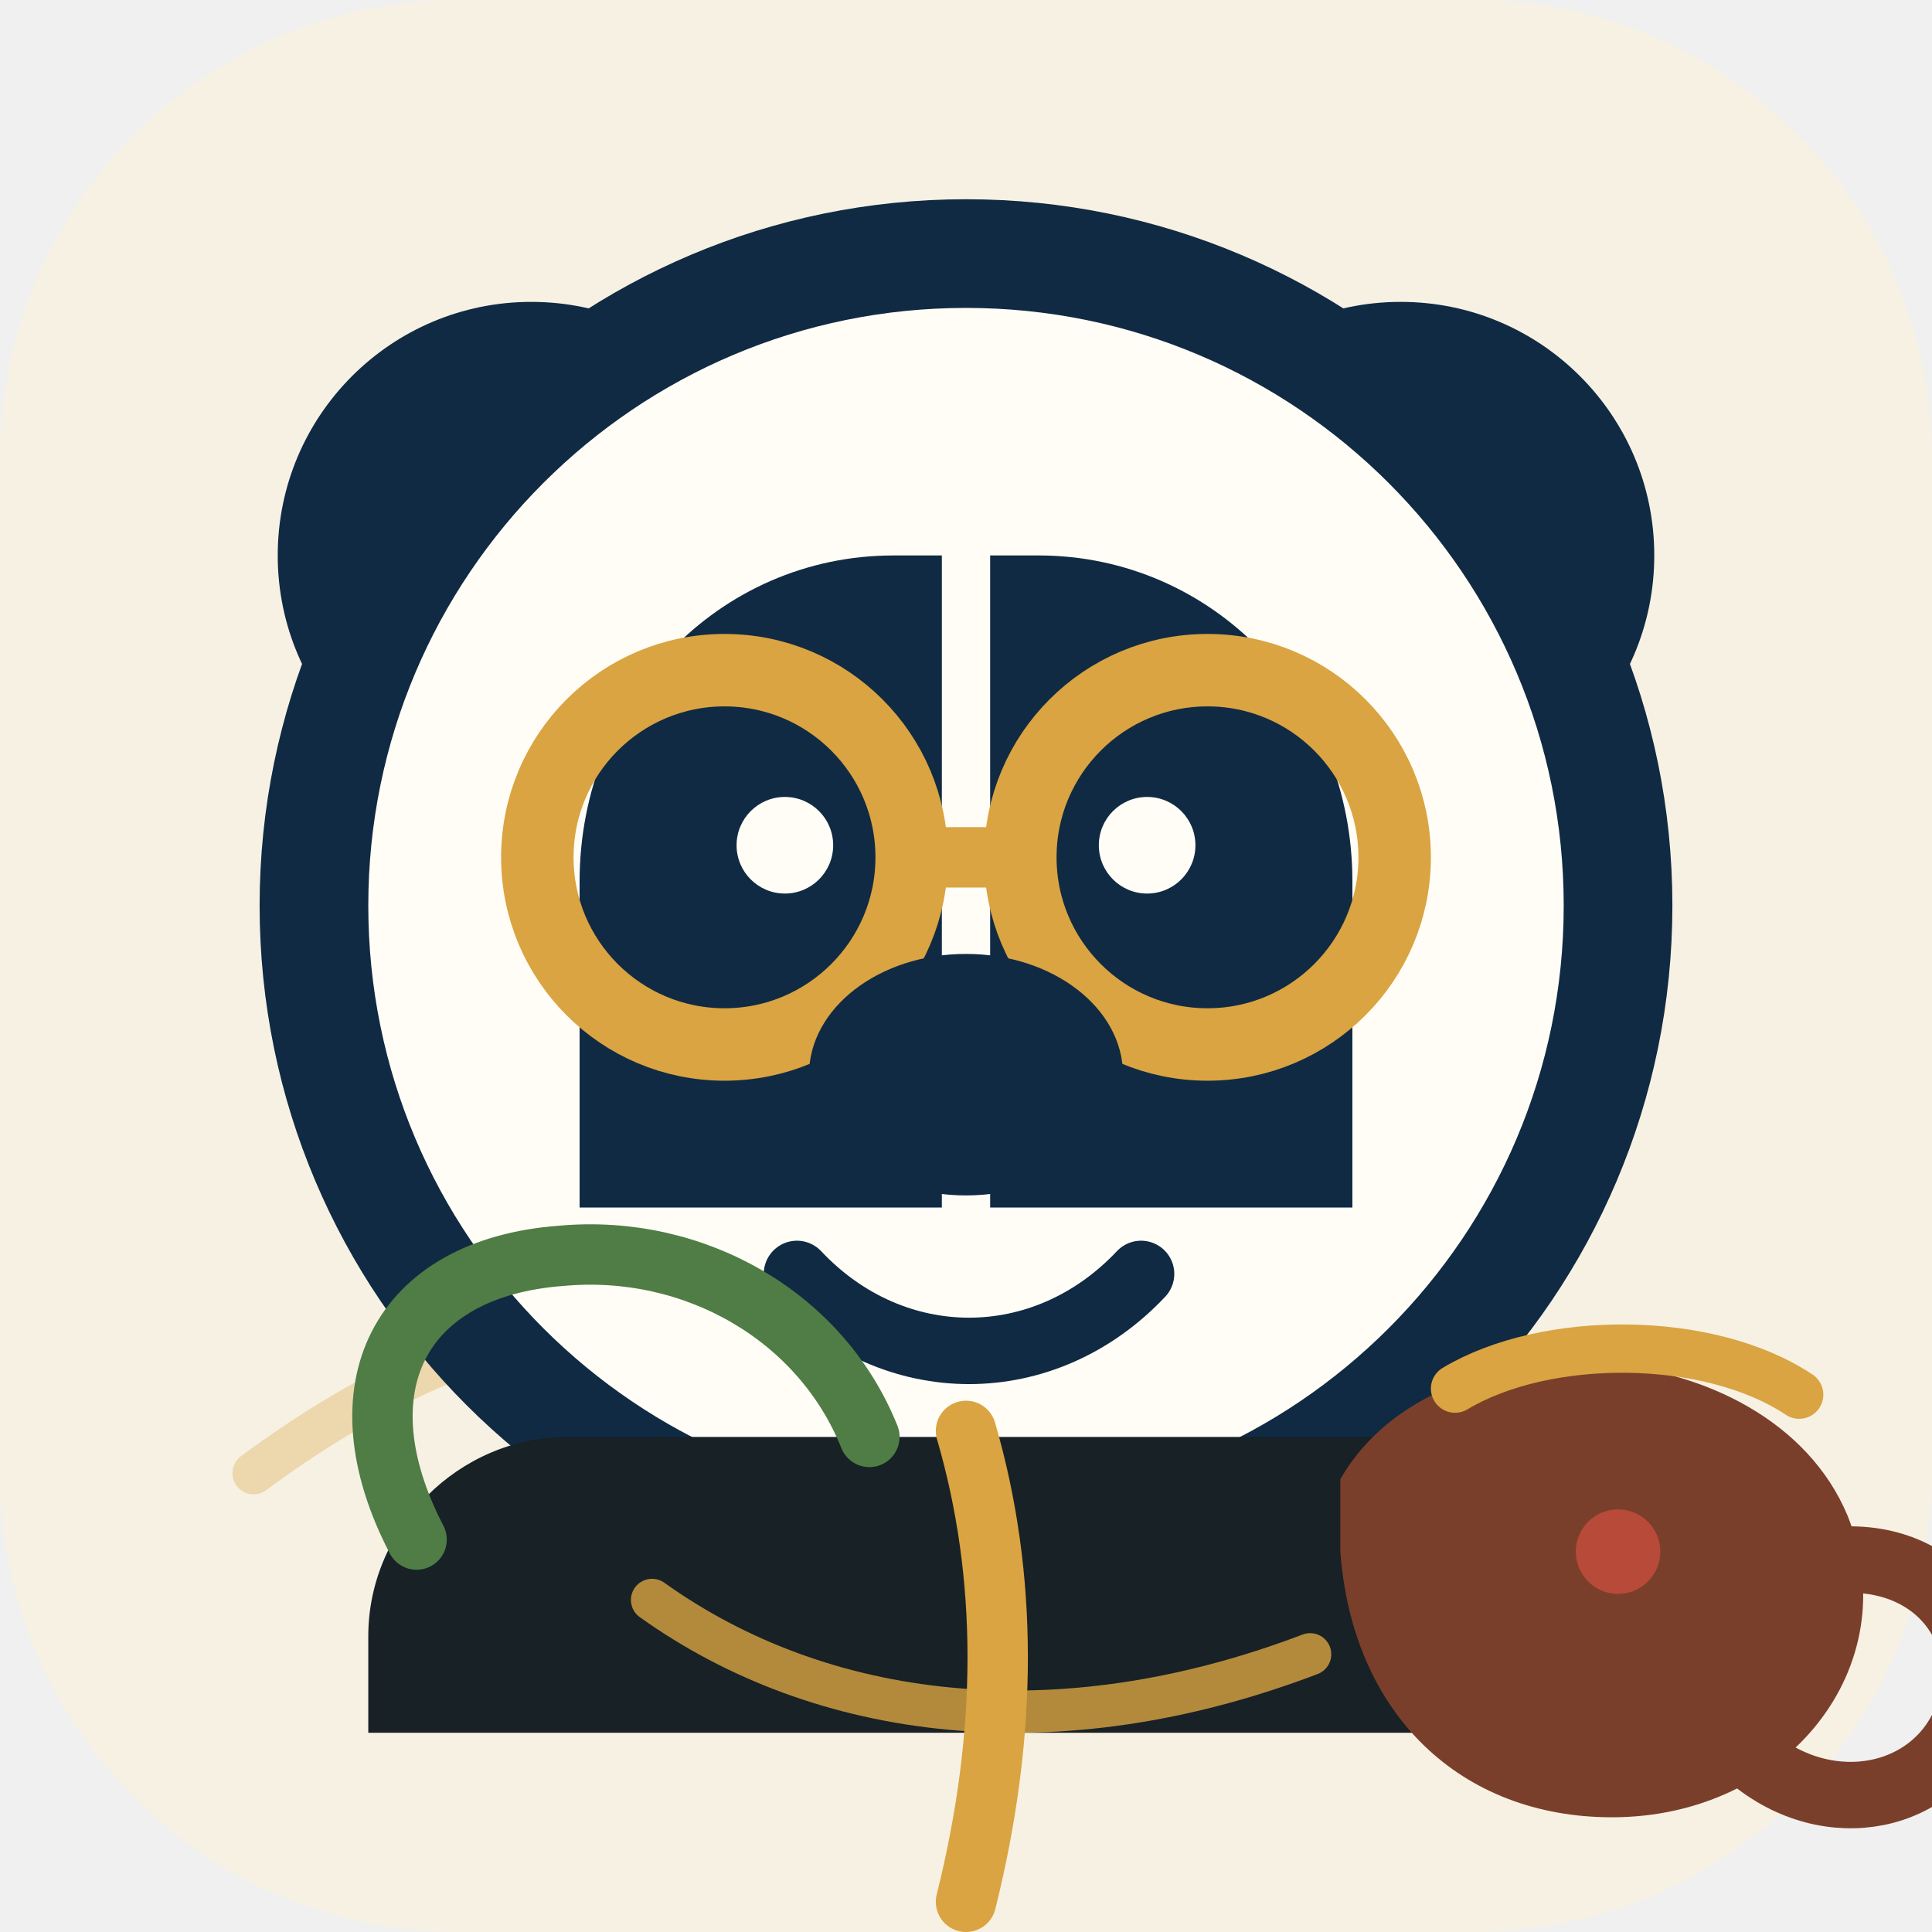
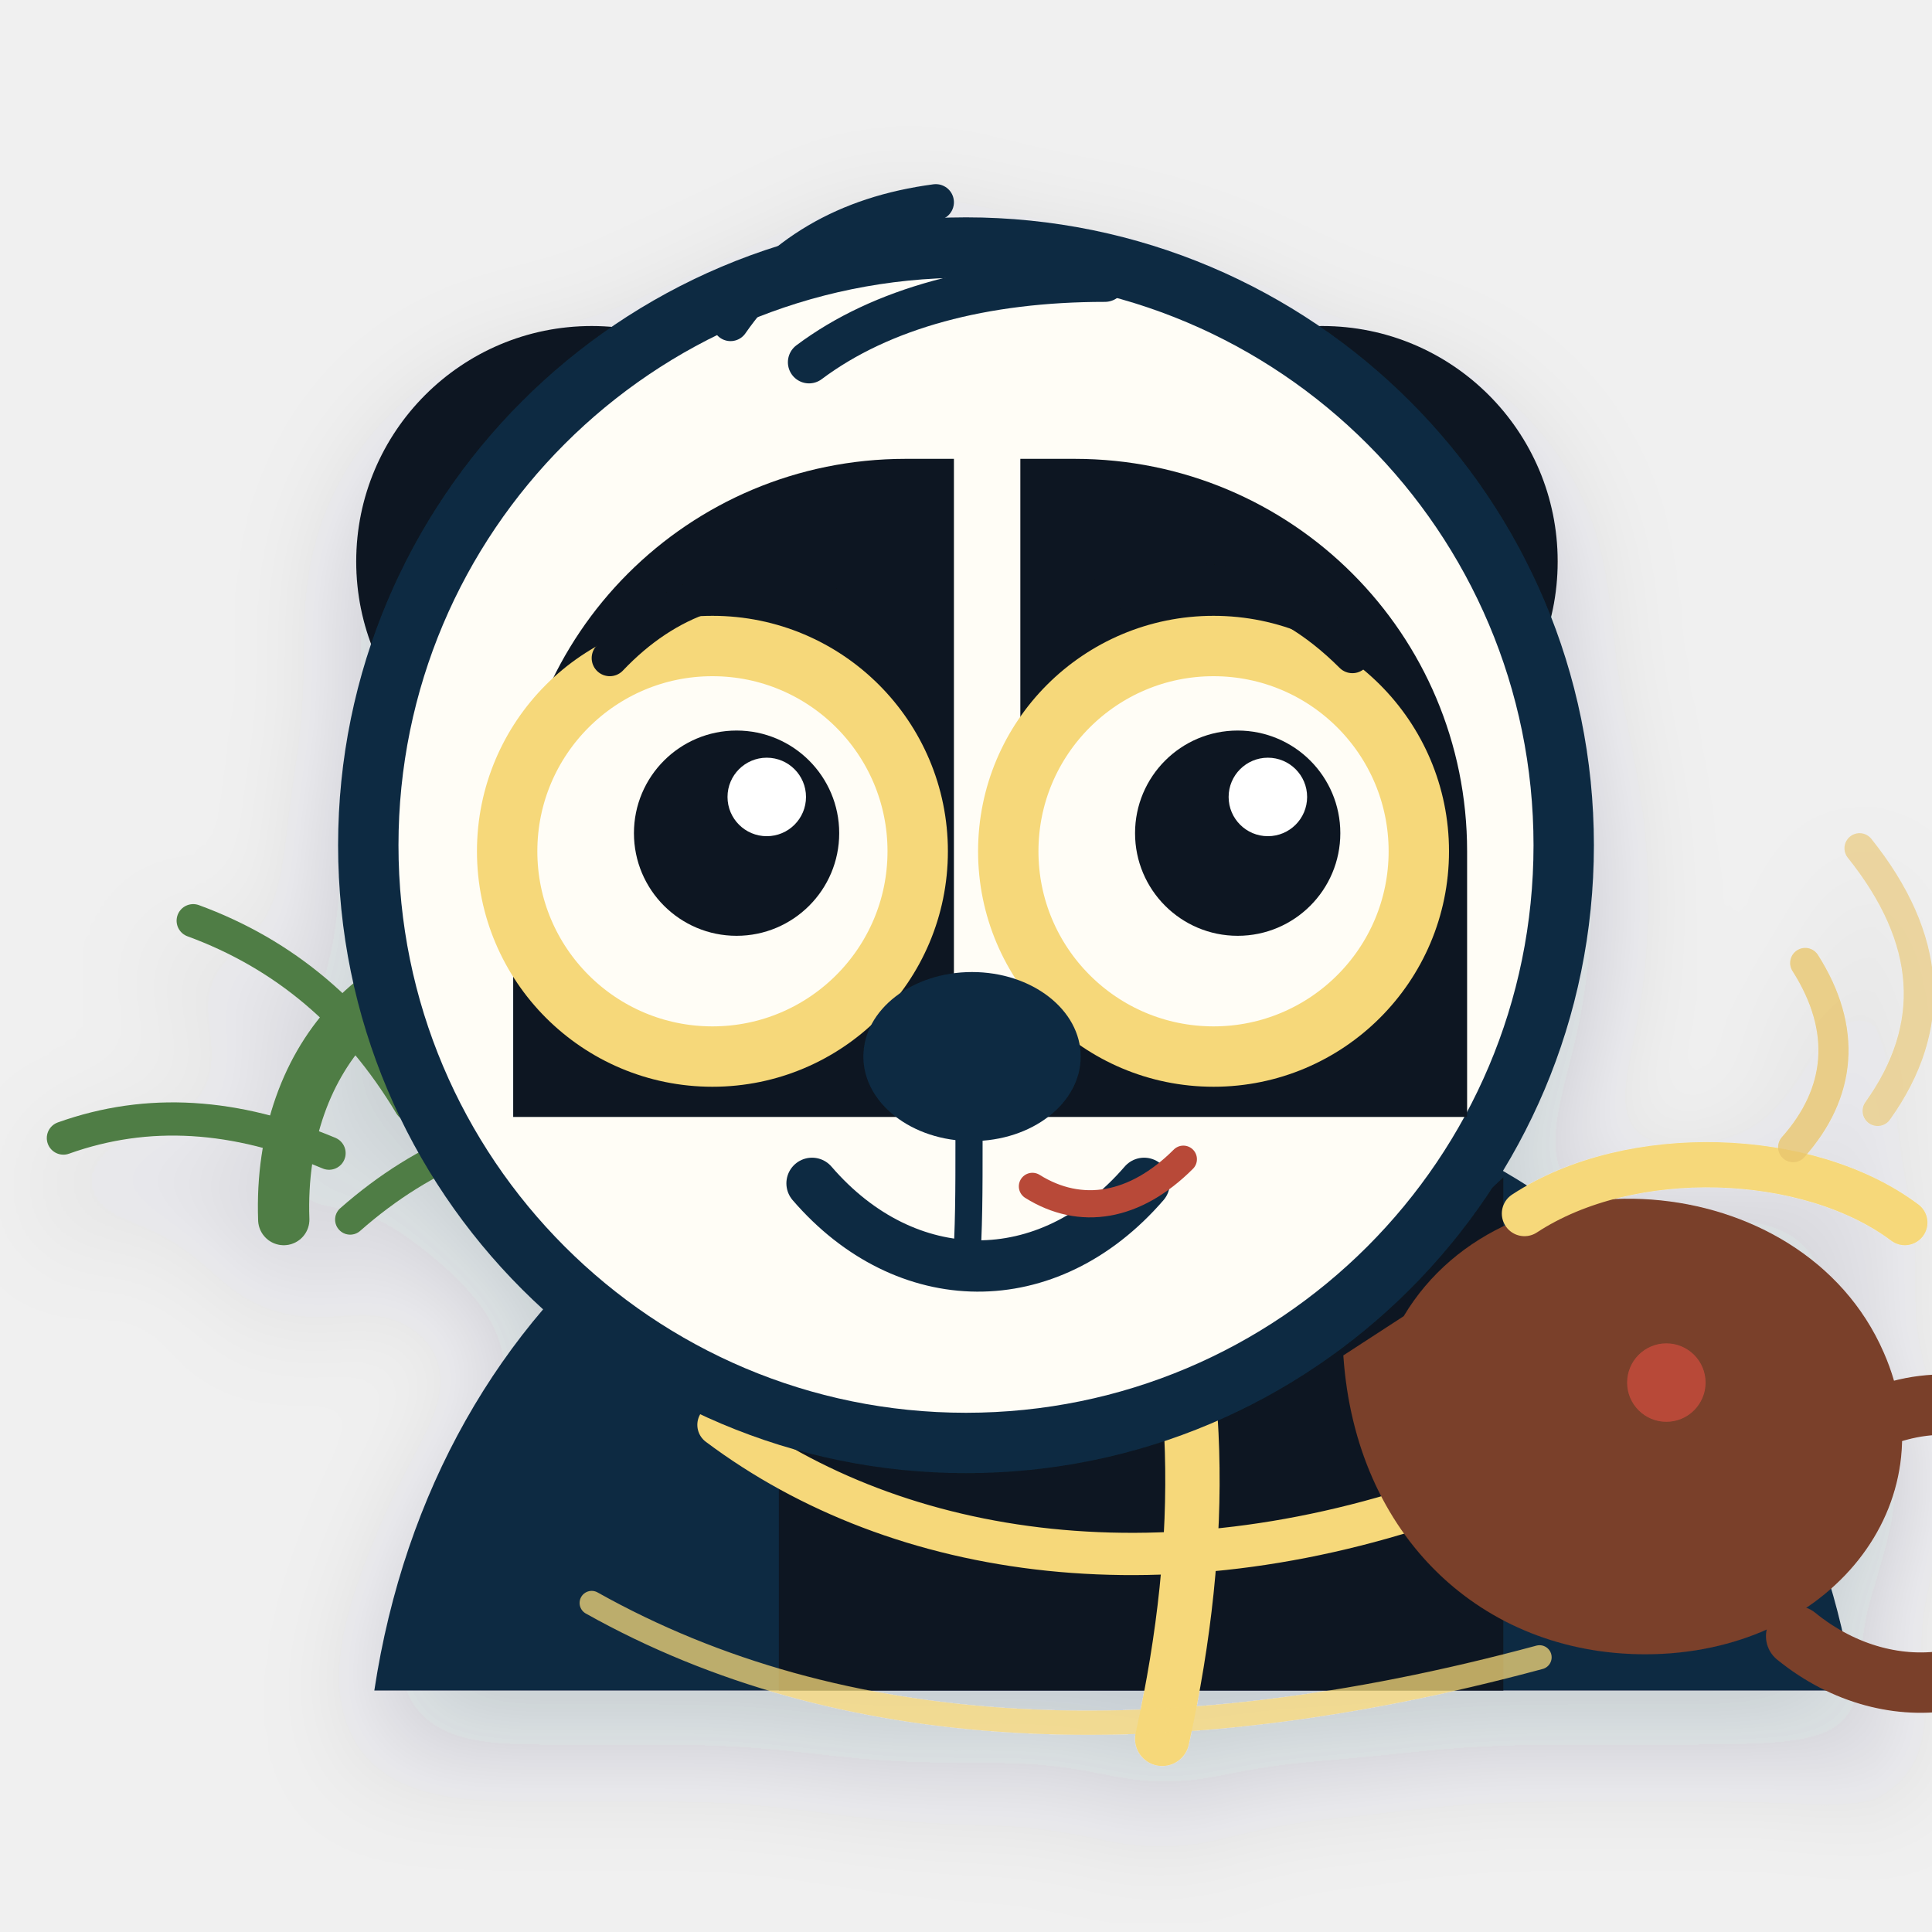
- <svg xmlns="http://www.w3.org/2000/svg" width="320" height="320" viewBox="0 0 320 320" fill="none" role="img" aria-labelledby="title desc">
-   <rect width="320" height="320" rx="76" fill="#F7F1E3" />
-   <path d="M42 244C88 210 130 210 162 244C196 210 238 210 278 244" stroke="#D9A441" stroke-width="7" stroke-linecap="round" opacity=".34" />
-   <circle cx="88" cy="92" r="42" fill="#102A43" />
-   <circle cx="232" cy="92" r="42" fill="#102A43" />
-   <circle cx="160" cy="150" r="108" fill="#FFFDF6" stroke="#102A43" stroke-width="18" />
-   <path d="M96 146c0-30 23-54 52-54h8v108H96v-54Z" fill="#102A43" />
-   <path d="M164 92h8c29 0 52 24 52 54v54h-60V92Z" fill="#102A43" />
-   <circle cx="120" cy="142" r="31" stroke="#D9A441" stroke-width="12" />
-   <circle cx="200" cy="142" r="31" stroke="#D9A441" stroke-width="12" />
-   <path d="M151 142h18" stroke="#D9A441" stroke-width="10" stroke-linecap="round" />
-   <circle cx="130" cy="140" r="8" fill="#FFFDF6" />
-   <circle cx="190" cy="140" r="8" fill="#FFFDF6" />
-   <ellipse cx="160" cy="178" rx="26" ry="20" fill="#102A43" />
-   <path d="M132 211c16 17 41 17 57 0" stroke="#102A43" stroke-width="11" stroke-linecap="round" />
-   <path d="M94 238h132c18 0 33 15 33 33v16H61v-16c0-18 15-33 33-33Z" fill="#172126" />
-   <path d="M160 237c7 24 7 50 0 78" stroke="#D9A441" stroke-width="10" stroke-linecap="round" />
-   <path d="M108 265c28 20 67 25 109 9" stroke="#D9A441" stroke-width="7" stroke-linecap="round" opacity=".8" />
-   <path d="M69 255c-13-25-3-45 24-47 22-2 43 10 51 30" stroke="#4F7D45" stroke-width="10" stroke-linecap="round" />
-   <path d="M222 245c16-28 71-25 84 6 10 25-10 50-39 50-25 0-43-17-45-44Z" fill="#7A3F2A" />
-   <path d="M241 230c15-9 42-9 57 1" stroke="#D9A441" stroke-width="8" stroke-linecap="round" />
-   <path d="M300 259c19-4 31 10 26 25-5 14-23 18-36 7" stroke="#7A3F2A" stroke-width="11" stroke-linecap="round" />
-   <circle cx="268" cy="257" r="7" fill="#B84A39" />
+ <svg xmlns="http://www.w3.org/2000/svg" width="640" height="640" viewBox="0 0 640 640" fill="none" role="img" aria-labelledby="title desc">
+   <defs>
+     <linearGradient id="inkRobe" x1="168" x2="486" y1="398" y2="632">
+       <stop offset="0" stop-color="#102A43" />
+       <stop offset="1" stop-color="#111820" />
+     </linearGradient>
+     <linearGradient id="gold" x1="184" x2="492" y1="116" y2="578">
+       <stop offset="0" stop-color="#F6D87A" />
+       <stop offset=".62" stop-color="#D9A441" />
+       <stop offset="1" stop-color="#B9892E" />
+     </linearGradient>
+     <filter id="soft" x="-12%" y="-12%" width="124%" height="124%">
+       <feDropShadow dx="0" dy="18" stdDeviation="20" flood-color="#102A43" flood-opacity=".18" />
+     </filter>
+   </defs>
+   <g filter="url(#soft)">
+     <path d="M124 560c20-132 126-218 265-206 116 10 208 91 225 206H124Z" fill="url(#inkRobe)" />
+     <path d="M258 396c34 30 80 45 128 42 43-3 83-20 112-48v170H258V396Z" fill="#111820" />
+     <path d="M380 396c18 54 20 112 5 180" stroke="url(#gold)" stroke-width="18" stroke-linecap="round" />
+     <path d="M238 472c60 45 150 58 247 22" stroke="url(#gold)" stroke-width="14" stroke-linecap="round" />
+     <path d="M196 531c82 46 188 52 314 18" stroke="url(#gold)" stroke-width="8" stroke-linecap="round" opacity=".75" />
+     <path d="M94 404c-2-55 35-94 86-87 46 6 81 45 87 95" stroke="#4F7D45" stroke-width="17" stroke-linecap="round" />
+     <path d="M116 404c25-22 53-33 84-33" stroke="#4F7D45" stroke-width="10" stroke-linecap="round" />
+     <path d="M109 382c-31-13-60-15-88-5" stroke="#4F7D45" stroke-width="11" stroke-linecap="round" />
+     <path d="M136 366c-18-30-42-50-72-61" stroke="#4F7D45" stroke-width="11" stroke-linecap="round" />
+     <path d="M465 436c34-57 132-50 159 12 22 50-18 100-79 100-54 0-96-39-100-99" fill="#7A3F2A" />
+     <path d="M505 402c35-23 94-21 126 3" stroke="url(#gold)" stroke-width="15" stroke-linecap="round" />
+     <path d="M621 470c44-18 78 19 63 56-14 34-57 42-89 16" stroke="#7A3F2A" stroke-width="20" stroke-linecap="round" />
+     <circle cx="552" cy="458" r="13" fill="#B84A39" />
+     <path d="M594 380c16-18 18-39 4-61" stroke="#E8C56D" stroke-width="10" stroke-linecap="round" opacity=".78" />
+     <path d="M622 368c20-28 18-57-6-87" stroke="#E8C56D" stroke-width="10" stroke-linecap="round" opacity=".62" />
+     <circle cx="196" cy="186" r="78" fill="#101820" />
+     <circle cx="438" cy="186" r="78" fill="#101820" />
+     <circle cx="320" cy="280" r="198" fill="#FFFDF6" stroke="#102A43" stroke-width="20" />
+     <path d="M170 282c0-72 58-130 130-130h16v218H170V282Z" fill="#101820" />
+     <path d="M338 152h18c72 0 130 58 130 130v88H338V152Z" fill="#101820" />
+     <path d="M268 120c24-18 58-27 98-27" stroke="#102A43" stroke-width="14" stroke-linecap="round" />
+     <path d="M242 107c16-23 38-36 68-40" stroke="#102A43" stroke-width="12" stroke-linecap="round" />
+     <circle cx="236" cy="282" r="68" fill="#FFFDF6" stroke="url(#gold)" stroke-width="20" />
+     <circle cx="402" cy="282" r="68" fill="#FFFDF6" stroke="url(#gold)" stroke-width="20" />
+     <path d="M304 282h36" stroke="url(#gold)" stroke-width="17" stroke-linecap="round" />
+     <path d="M168 282h-18" stroke="url(#gold)" stroke-width="14" stroke-linecap="round" />
+     <path d="M470 282h18" stroke="url(#gold)" stroke-width="14" stroke-linecap="round" />
+     <circle cx="244" cy="276" r="34" fill="#101820" />
+     <circle cx="410" cy="276" r="34" fill="#101820" />
+     <circle cx="254" cy="264" r="13" fill="#FFFFFF" />
+     <circle cx="420" cy="264" r="13" fill="#FFFFFF" />
+     <path d="M202 218c19-20 42-28 69-23" stroke="#101820" stroke-width="12" stroke-linecap="round" />
+     <path d="M366 197c31-10 58-4 82 20" stroke="#101820" stroke-width="12" stroke-linecap="round" />
+     <ellipse cx="322" cy="350" rx="36" ry="28" fill="#102A43" />
+     <path d="M269 392c31 36 78 37 110 0" stroke="#102A43" stroke-width="17" stroke-linecap="round" />
+     <path d="M321 377c0 18 0 30-1 44" stroke="#102A43" stroke-width="9" stroke-linecap="round" />
+     <path d="M342 393c16 10 34 7 50-9" stroke="#B84A39" stroke-width="9" stroke-linecap="round" />
+   </g>
</svg>
